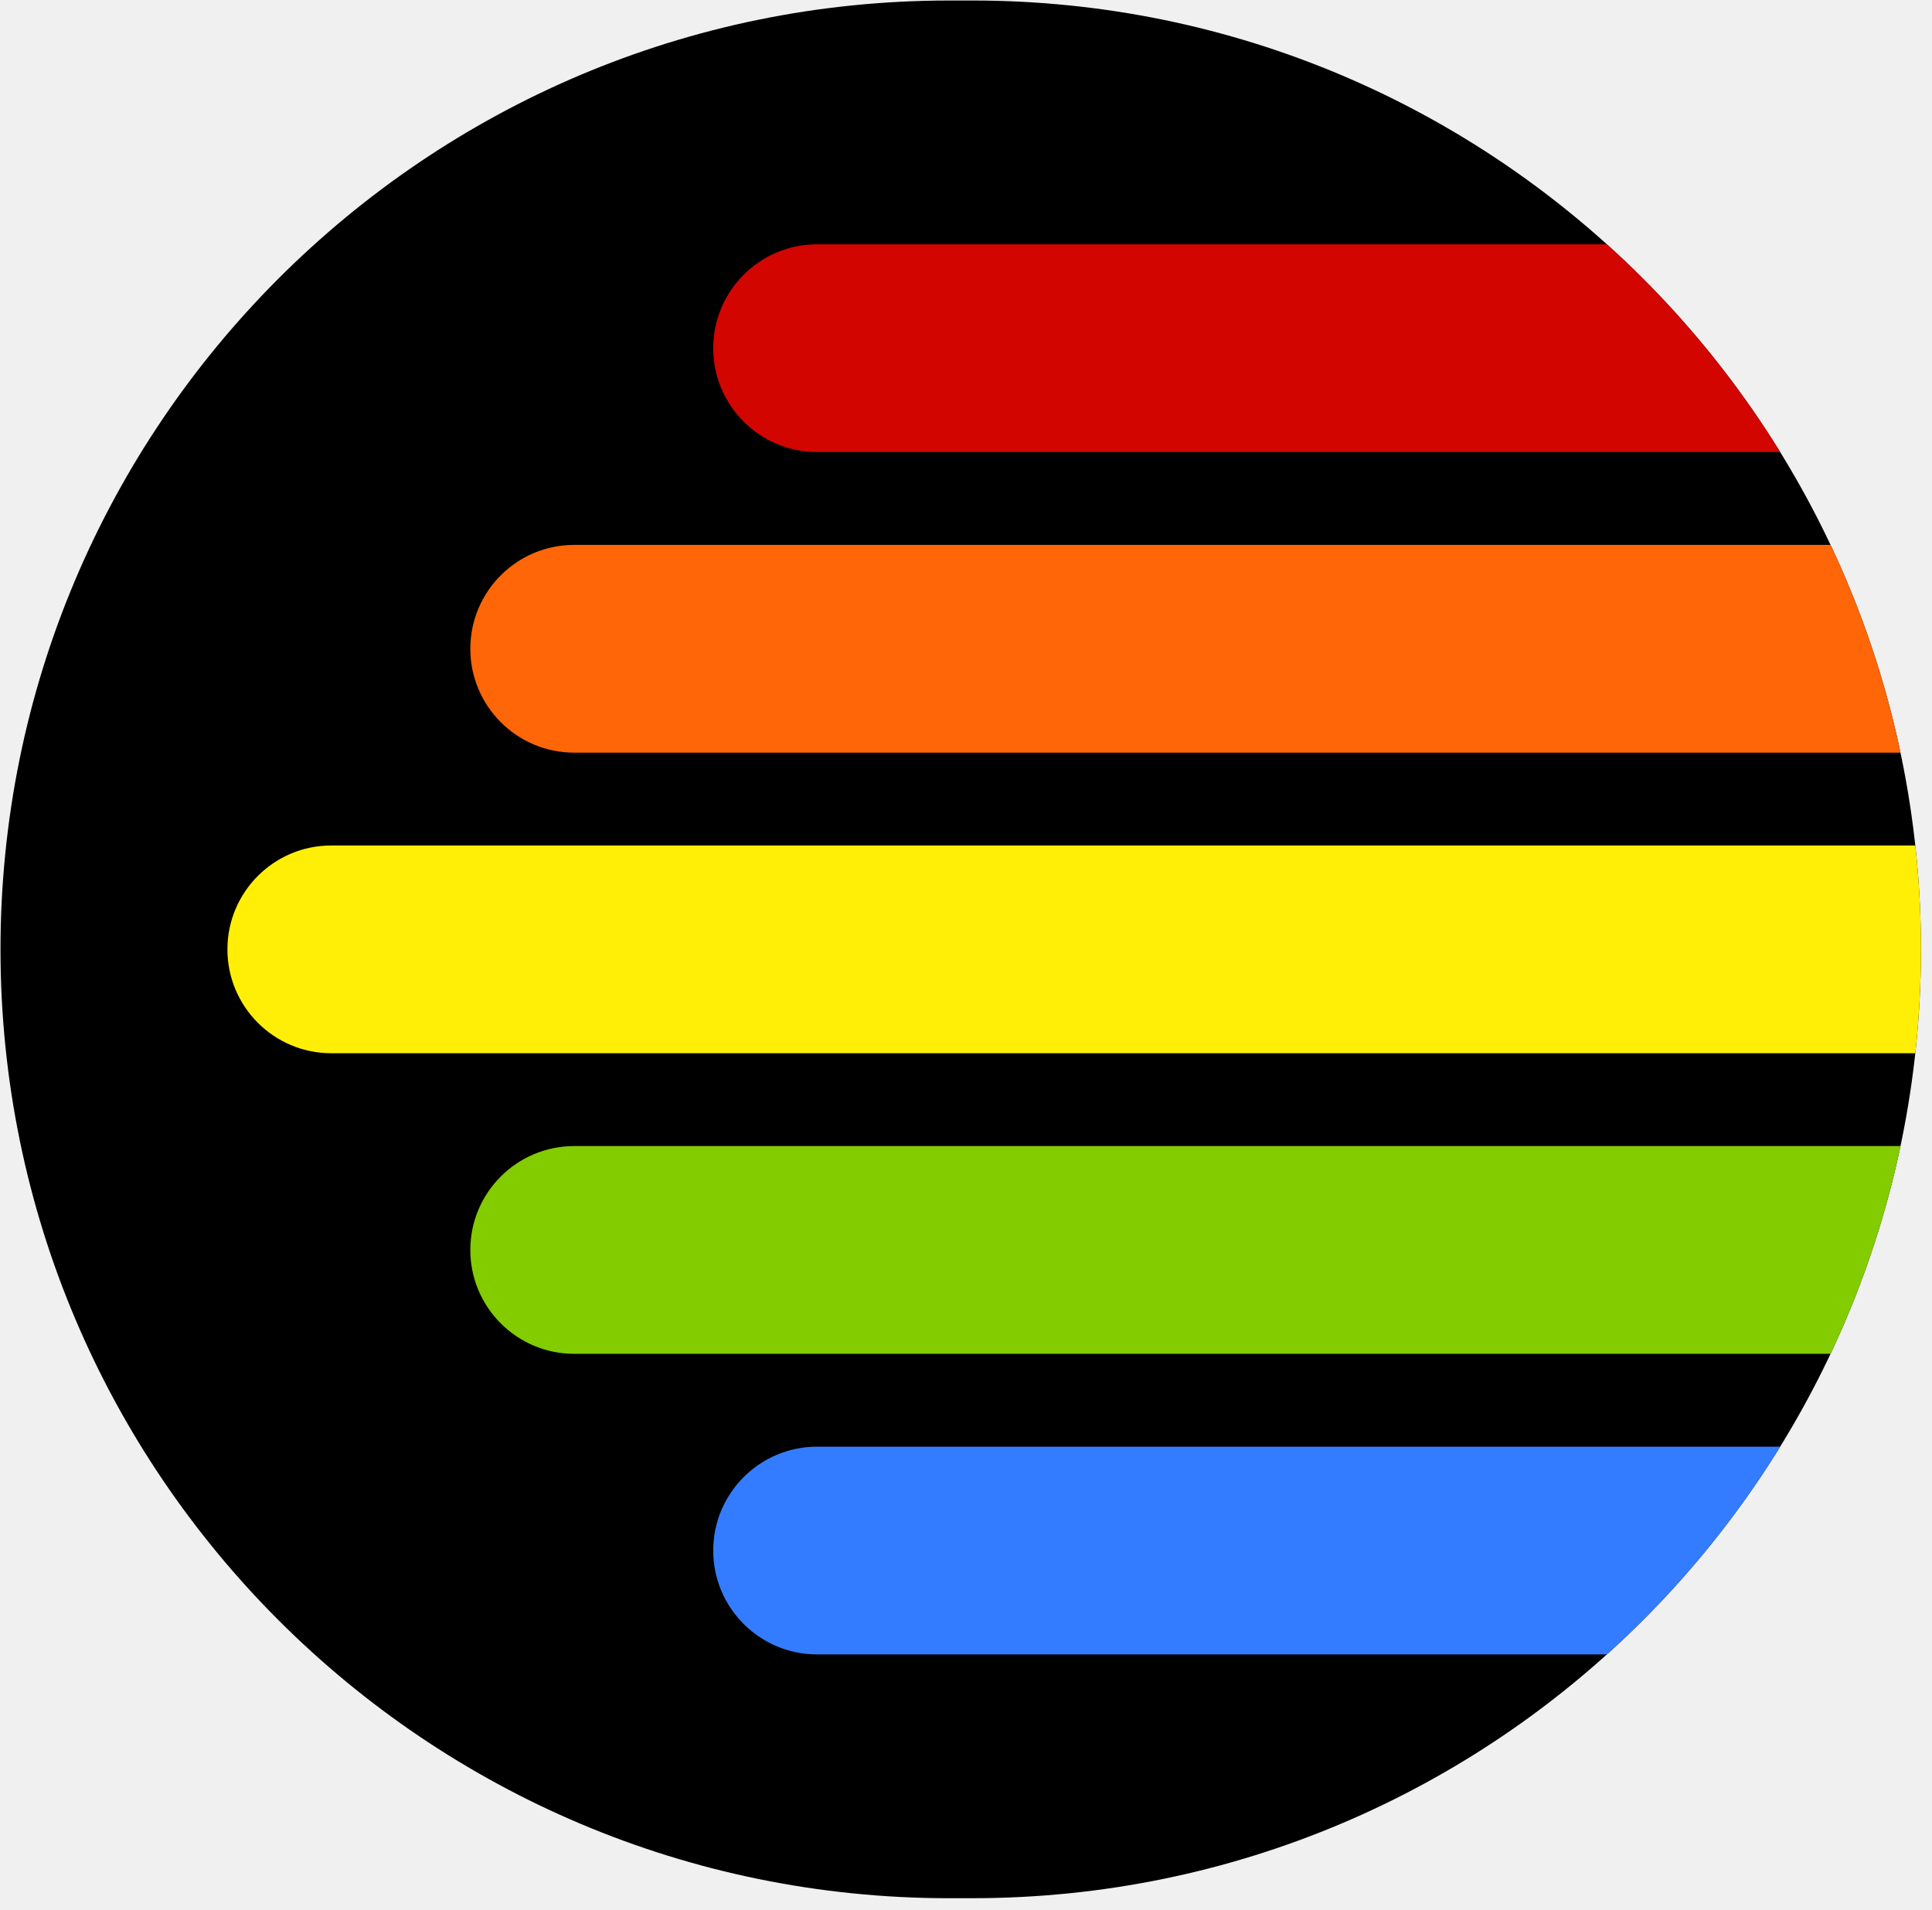
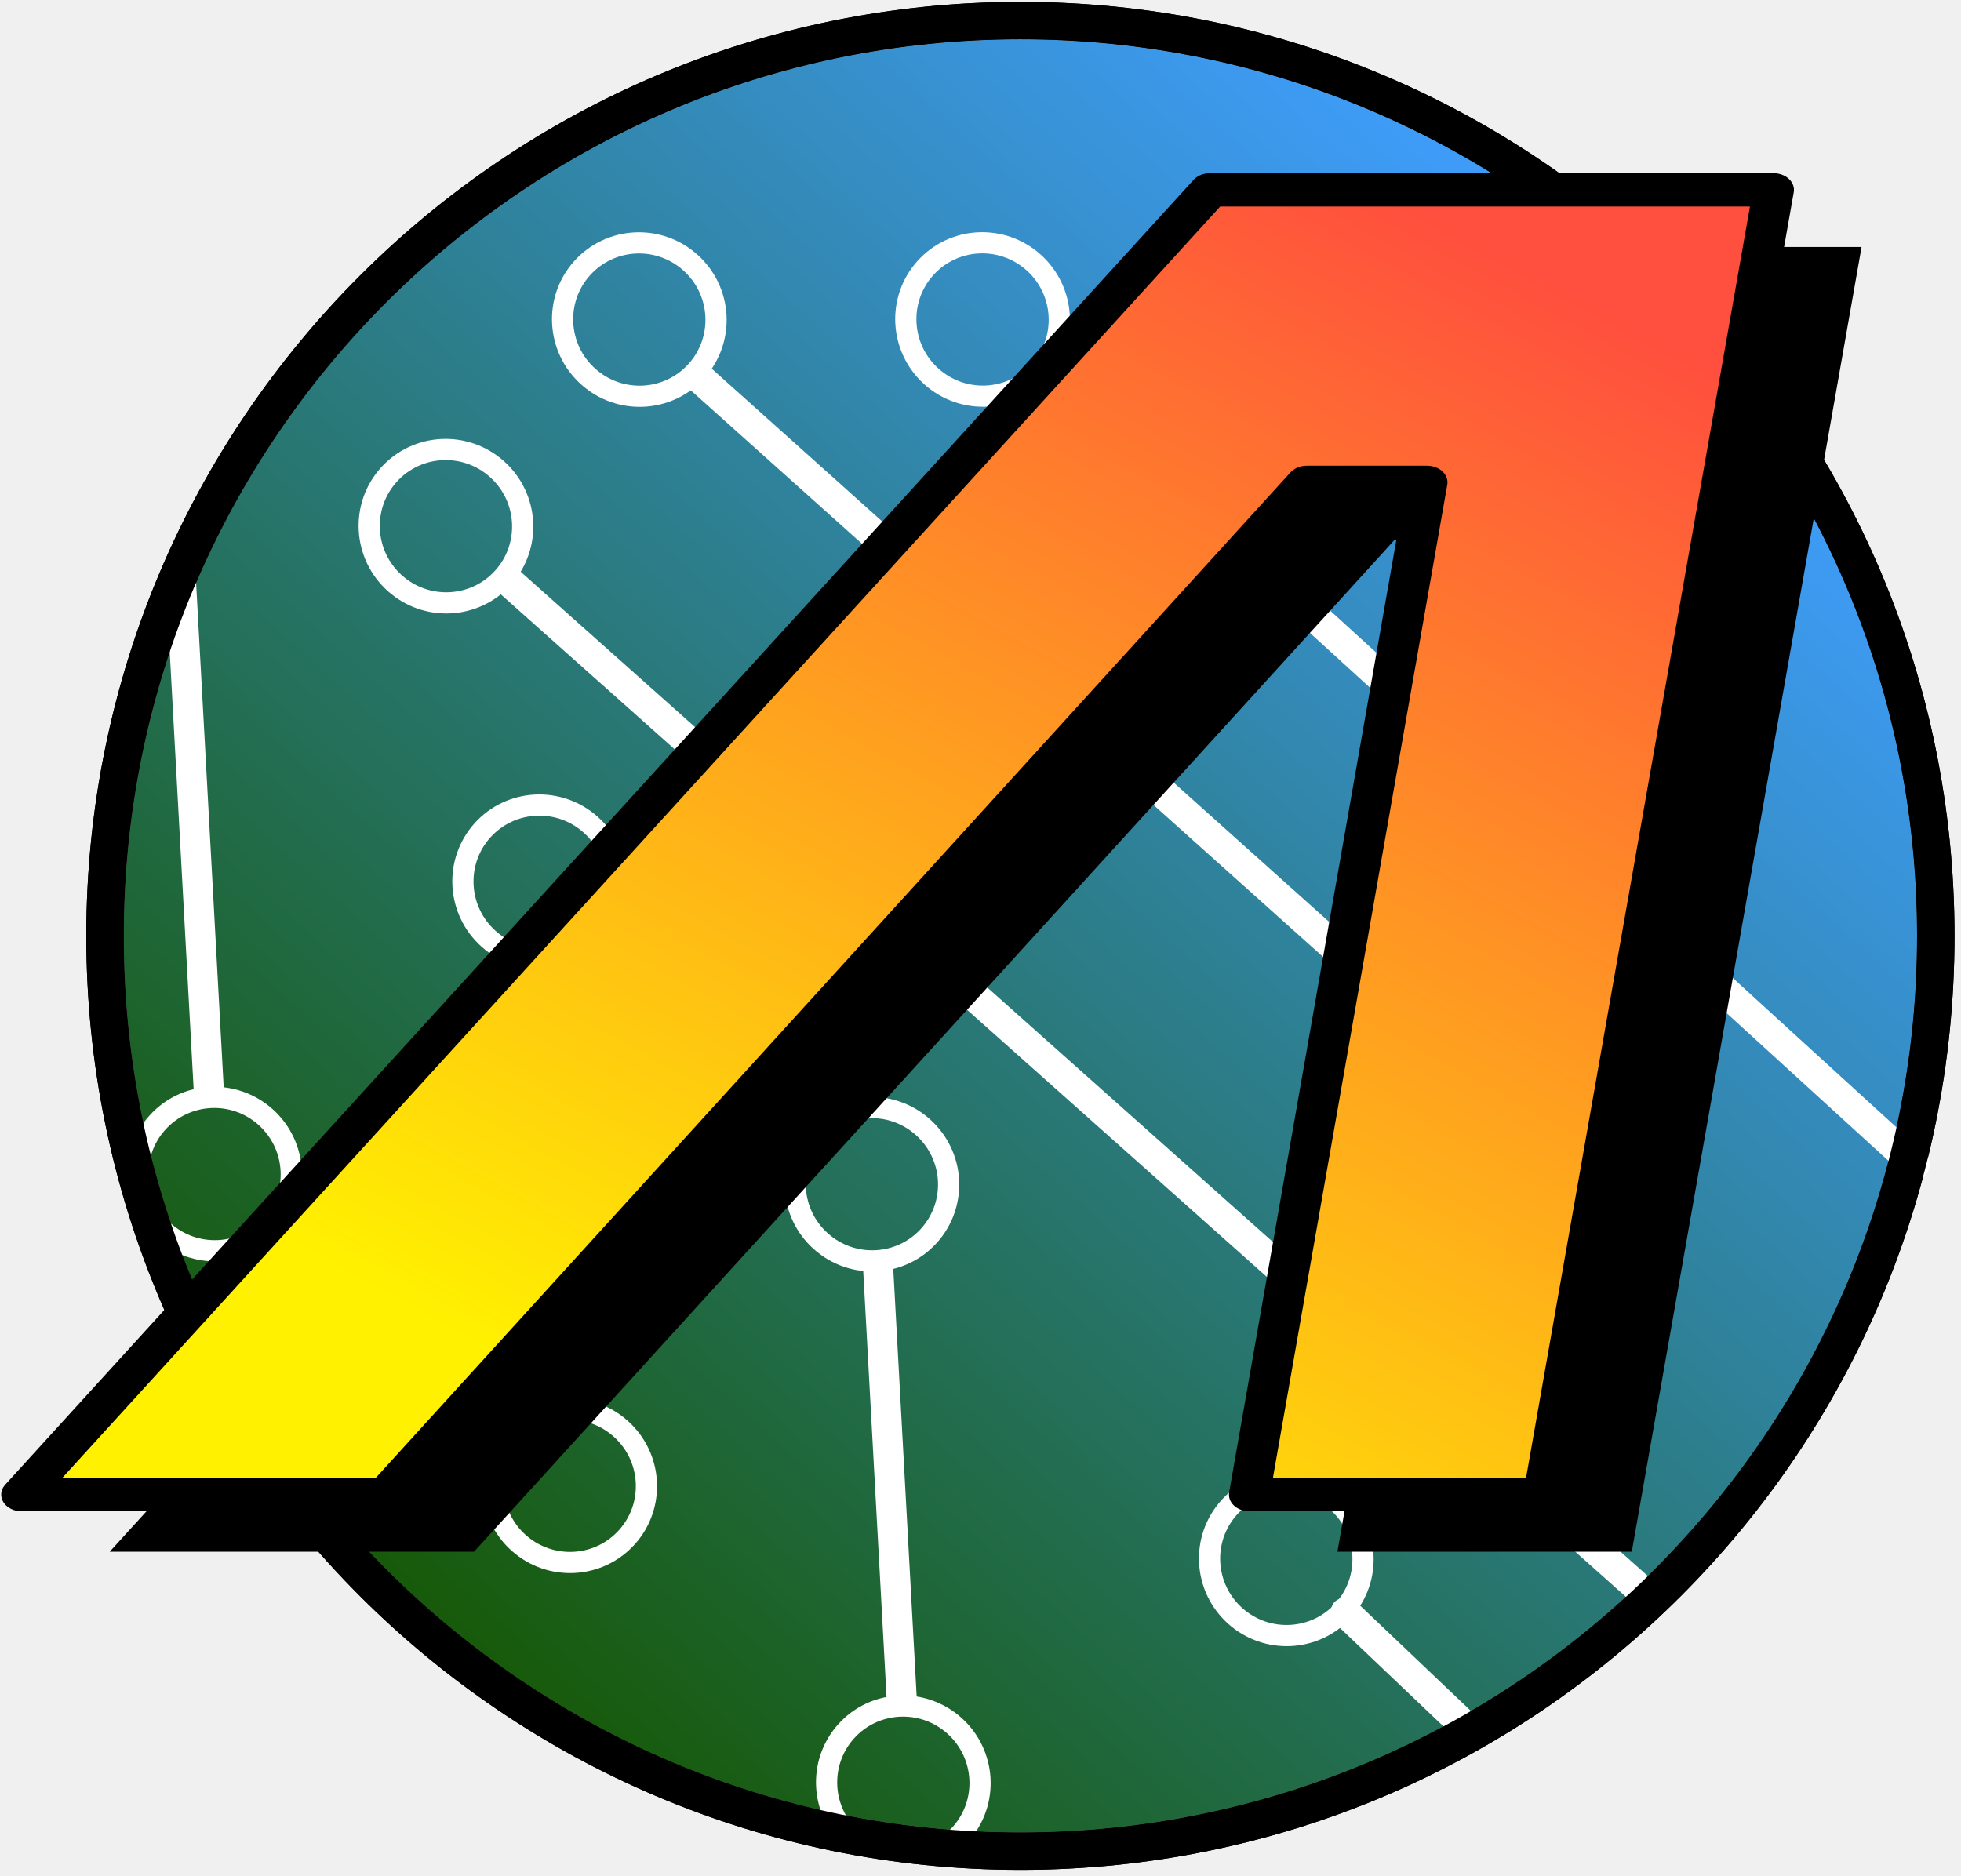
- <svg xmlns="http://www.w3.org/2000/svg" width="100%" height="100%" viewBox="0 0 167 165" version="1.1" xml:space="preserve" style="fill-rule:evenodd;clip-rule:evenodd;stroke-linejoin:round;stroke-miterlimit:2;">
-   <g id="_-Rounded-Rectangle-" transform="matrix(-0.253823,0.000135706,-0.000224252,-0.419437,182.373,239.909)">
-     <path d="M718,376.5C718,268.601 573.242,181 394.94,181L387.06,181C208.758,181 64,268.601 64,376.5C64,484.399 208.758,572 387.06,572L394.94,572C573.242,572 718,484.399 718,376.5Z" />
-   </g>
-   <g id="Vector-Stripes">
-     <clipPath id="_clip1">
-       <path d="M0.044,82.089C0.068,127.346 36.831,164.069 82.088,164.045L84.088,164.044C129.345,164.02 166.068,127.257 166.044,82C166.02,36.743 129.257,0.02 84,0.044L82,0.045C36.743,0.069 0.02,36.832 0.044,82.089Z" />
-     </clipPath>
-     <g clip-path="url(#_clip1)">
-       <g transform="matrix(1.66192,0,0,1.09595,-64.1473,-0.854442)">
-         <path d="M164.769,28.235C164.769,23.715 162.348,20.044 159.367,20.044L81.096,20.044C78.115,20.044 75.694,23.715 75.694,28.235C75.694,32.756 78.115,36.426 81.096,36.426L159.367,36.426C162.348,36.426 164.769,32.756 164.769,28.235Z" style="fill:rgb(210,5,0);" />
-       </g>
-       <g transform="matrix(1.67274,0,0,1.09595,-85.9621,25.1227)">
-         <path d="M164.769,28.235C164.769,23.715 162.364,20.044 159.402,20.044L81.061,20.044C78.099,20.044 75.694,23.715 75.694,28.235C75.694,32.756 78.099,36.426 81.061,36.426L159.402,36.426C162.364,36.426 164.769,32.756 164.769,28.235Z" style="fill:rgb(255,102,7);" />
-       </g>
-       <g transform="matrix(2.11788,0,0,1.09595,-140.653,51.0998)">
-         <path d="M164.769,28.235C164.769,23.715 162.869,20.044 160.53,20.044L79.933,20.044C77.594,20.044 75.694,23.715 75.694,28.235C75.694,32.756 77.594,36.426 79.933,36.426L160.53,36.426C162.869,36.426 164.769,32.756 164.769,28.235Z" style="fill:rgb(255,239,7);" />
-       </g>
-       <g transform="matrix(2.1061,0,0,1.09595,-118.765,77.0769)">
-         <path d="M164.769,28.235C164.769,23.715 162.859,20.044 160.506,20.044L79.957,20.044C77.604,20.044 75.694,23.715 75.694,28.235C75.694,32.756 77.604,36.426 79.957,36.426L160.506,36.426C162.859,36.426 164.769,32.756 164.769,28.235Z" style="fill:rgb(131,204,0);" />
-       </g>
-       <g transform="matrix(2.09528,0,0,1.09595,-96.9506,103.054)">
-         <path d="M164.769,28.235C164.769,23.715 162.849,20.044 160.484,20.044L79.979,20.044C77.614,20.044 75.694,23.715 75.694,28.235C75.694,32.756 77.614,36.426 79.979,36.426L160.484,36.426C162.849,36.426 164.769,32.756 164.769,28.235Z" style="fill:rgb(52,124,255);" />
-       </g>
+ <svg xmlns="http://www.w3.org/2000/svg" width="100%" height="100%" viewBox="0 0 437 418" version="1.1" xml:space="preserve" style="fill-rule:evenodd;clip-rule:evenodd;stroke-linecap:round;stroke-linejoin:round;stroke-miterlimit:1.5;">
+   <g transform="matrix(1,0,0,1,-162,0)">
+     <g transform="matrix(2,0,0,2,-3601.57,-1554.92)">
+       <circle cx="1995.48" cy="881.754" r="99.915" style="fill:url(#_Linear1);" />
+       <path d="M1995.48,777.672C2052.92,777.672 2099.56,824.309 2099.56,881.754C2099.56,939.198 2052.92,985.836 1995.48,985.836C1938.04,985.836 1891.4,939.198 1891.4,881.754C1891.4,824.309 1938.04,777.672 1995.48,777.672ZM1995.48,781.838C1940.34,781.838 1895.57,826.609 1895.57,881.754C1895.57,936.898 1940.34,981.669 1995.48,981.669C2050.62,981.669 2095.39,936.898 2095.39,881.754C2095.39,826.609 2050.62,781.838 1995.48,781.838Z" />
+     </g>
+     <g transform="matrix(0.753929,-0.841859,0.845443,0.757138,-1226.58,1528.55)">
+       <circle cx="1767.49" cy="405.308" r="15.097" style="fill:none;stroke:white;stroke-width:4.17px;" />
+     </g>
+     <g transform="matrix(0.753929,-0.841859,0.845443,0.757138,-1413.85,1298.38)">
+       <circle cx="1767.49" cy="405.308" r="15.097" style="fill:none;stroke:white;stroke-width:4.17px;" />
+     </g>
+     <g transform="matrix(0.753929,-0.841859,0.845443,0.757138,-1370.76,1252.33)">
+       <circle cx="1767.49" cy="405.308" r="15.097" style="fill:none;stroke:white;stroke-width:4.17px;" />
+     </g>
+     <g transform="matrix(0.753929,-0.841859,0.845443,0.757138,-1294.27,1252.31)">
+       <circle cx="1767.49" cy="405.308" r="15.097" style="fill:none;stroke:white;stroke-width:4.17px;" />
+     </g>
+     <g transform="matrix(0.753929,-0.841859,0.845443,0.757138,-1173.97,1430.8)">
+       <circle cx="1767.49" cy="405.308" r="15.097" style="fill:none;stroke:white;stroke-width:4.17px;" />
+     </g>
+     <g transform="matrix(0.753929,-0.841859,0.845443,0.757138,-1465.42,1442.78)">
+       <circle cx="1767.49" cy="405.308" r="15.097" style="fill:none;stroke:white;stroke-width:4.17px;" />
+     </g>
+     <g transform="matrix(0.753929,-0.841859,0.845443,0.757138,-1386.27,1512.26)">
+       <circle cx="1767.49" cy="405.308" r="15.097" style="fill:none;stroke:white;stroke-width:4.17px;" />
+     </g>
+     <g transform="matrix(0.753929,-0.841859,0.845443,0.757138,-1311.92,1578.43)">
+       <path d="M1767.49,390.21C1775.82,390.21 1782.58,396.975 1782.58,405.308C1782.58,413.64 1775.82,420.405 1767.49,420.405C1759.15,420.405 1755.31,410.48 1752.39,405.308C1752.39,396.975 1759.15,390.21 1767.49,390.21Z" style="fill:none;stroke:white;stroke-width:4.17px;" />
+     </g>
+     <g transform="matrix(0.753929,-0.841859,0.845443,0.757138,-1318.93,1445.04)">
+       <circle cx="1767.49" cy="405.308" r="15.097" style="fill:none;stroke:white;stroke-width:4.17px;" />
+     </g>
+     <g transform="matrix(0.753929,-0.841859,0.845443,0.757138,-1392.97,1377.63)">
+       <circle cx="1767.49" cy="405.308" r="15.097" style="fill:none;stroke:white;stroke-width:4.17px;" />
+     </g>
+     <g transform="matrix(1.06345,-1.20829,1.53856,1.3965,-2284.86,1770.11)">
+       <path d="M1796.04,544.273L1795.51,561.96" style="fill:none;stroke:white;stroke-width:4.17px;" />
+     </g>
+     <g transform="matrix(1.07368,-1.19858,1.2649,1.13249,-2152.56,1921.64)">
+       <path d="M1836.16,361.06L1836.65,560.507" style="fill:none;stroke:white;stroke-width:4.17px;" />
+     </g>
+     <g transform="matrix(1.05471,-1.2153,1.20845,1.04836,-2103,1988.75)">
+       <path d="M1879.88,362.638L1877.61,504.517" style="fill:none;stroke:white;stroke-width:4.17px;" />
+     </g>
+     <g transform="matrix(1.07332,-1.19891,1.22022,1.09314,-2136.21,1938.21)">
+       <path d="M1908.42,396.443L1906.92,555.743" style="fill:none;stroke:white;stroke-width:4.17px;" />
+     </g>
+     <g transform="matrix(0.928813,-1.54128,1.31525,1.13298,-1919.86,2519.49)">
+       <path d="M1755.58,378.445L1801.77,341.105" style="fill:none;stroke:white;stroke-width:4.17px;" />
+     </g>
+     <g transform="matrix(0.940904,-1.32052,1.30548,0.954487,-1857.57,2269.54)">
+       <path d="M1755.58,378.445L1801.77,341.105" style="fill:none;stroke:white;stroke-width:4.17px;" />
+     </g>
+     <g transform="matrix(0.941766,-1.30478,1.30478,0.941766,-1784.2,2312.66)">
+       <path d="M1755.58,378.445L1801.77,341.105" style="fill:none;stroke:white;stroke-width:4.17px;" />
+     </g>
+     <g transform="matrix(2,0,0,2,-3601.57,-1554.92)">
+       <path d="M1995.48,777.672C2052.92,777.672 2099.56,824.309 2099.56,881.754C2099.56,939.198 2052.92,985.836 1995.48,985.836C1938.04,985.836 1891.4,939.198 1891.4,881.754C1891.4,824.309 1938.04,777.672 1995.48,777.672ZM1995.48,781.838C1940.34,781.838 1895.57,826.609 1895.57,881.754C1895.57,936.898 1940.34,981.669 1995.48,981.669C2050.62,981.669 2095.39,936.898 2095.39,881.754C2095.39,826.609 2050.62,781.838 1995.48,781.838Z" />
+     </g>
+     <g transform="matrix(8.27504,0,0,6.75855,-3984.04,-5439.74)">
+       <path d="M551.161,813.013L544.973,856.04L537.046,856.04L541.831,822.66L538.593,822.66L513.795,856.04L503.983,856.04L535.983,813.013L551.161,813.013Z" style="fill-rule:nonzero;" />
+     </g>
+     <g transform="matrix(8.27504,0,0,6.75855,-4003.66,-5452.47)">
+       <path d="M551.161,813.013L544.973,856.04L537.046,856.04L541.831,822.66L538.593,822.66L513.795,856.04L503.983,856.04L535.983,813.013L551.161,813.013Z" style="fill:url(#_Linear2);fill-rule:nonzero;stroke:black;stroke-width:1.1px;stroke-linecap:butt;stroke-miterlimit:2;" />
    </g>
  </g>
+   <defs>
+     <linearGradient id="_Linear1" x1="0" y1="0" x2="1" y2="0" gradientUnits="userSpaceOnUse" gradientTransform="matrix(137.039,-148.544,148.544,137.039,1929.77,965.289)">
+       <stop offset="0" style="stop-color:rgb(22,88,3);stop-opacity:1" />
+       <stop offset="1" style="stop-color:rgb(62,156,248);stop-opacity:1" />
+     </linearGradient>
+     <linearGradient id="_Linear2" x1="0" y1="0" x2="1" y2="0" gradientUnits="userSpaceOnUse" gradientTransform="matrix(19.297,-41.7173,34.0722,23.6269,527.832,859.123)">
+       <stop offset="0" style="stop-color:rgb(255,241,0);stop-opacity:1" />
+       <stop offset="1" style="stop-color:rgb(255,79,62);stop-opacity:1" />
+     </linearGradient>
+   </defs>
</svg>
